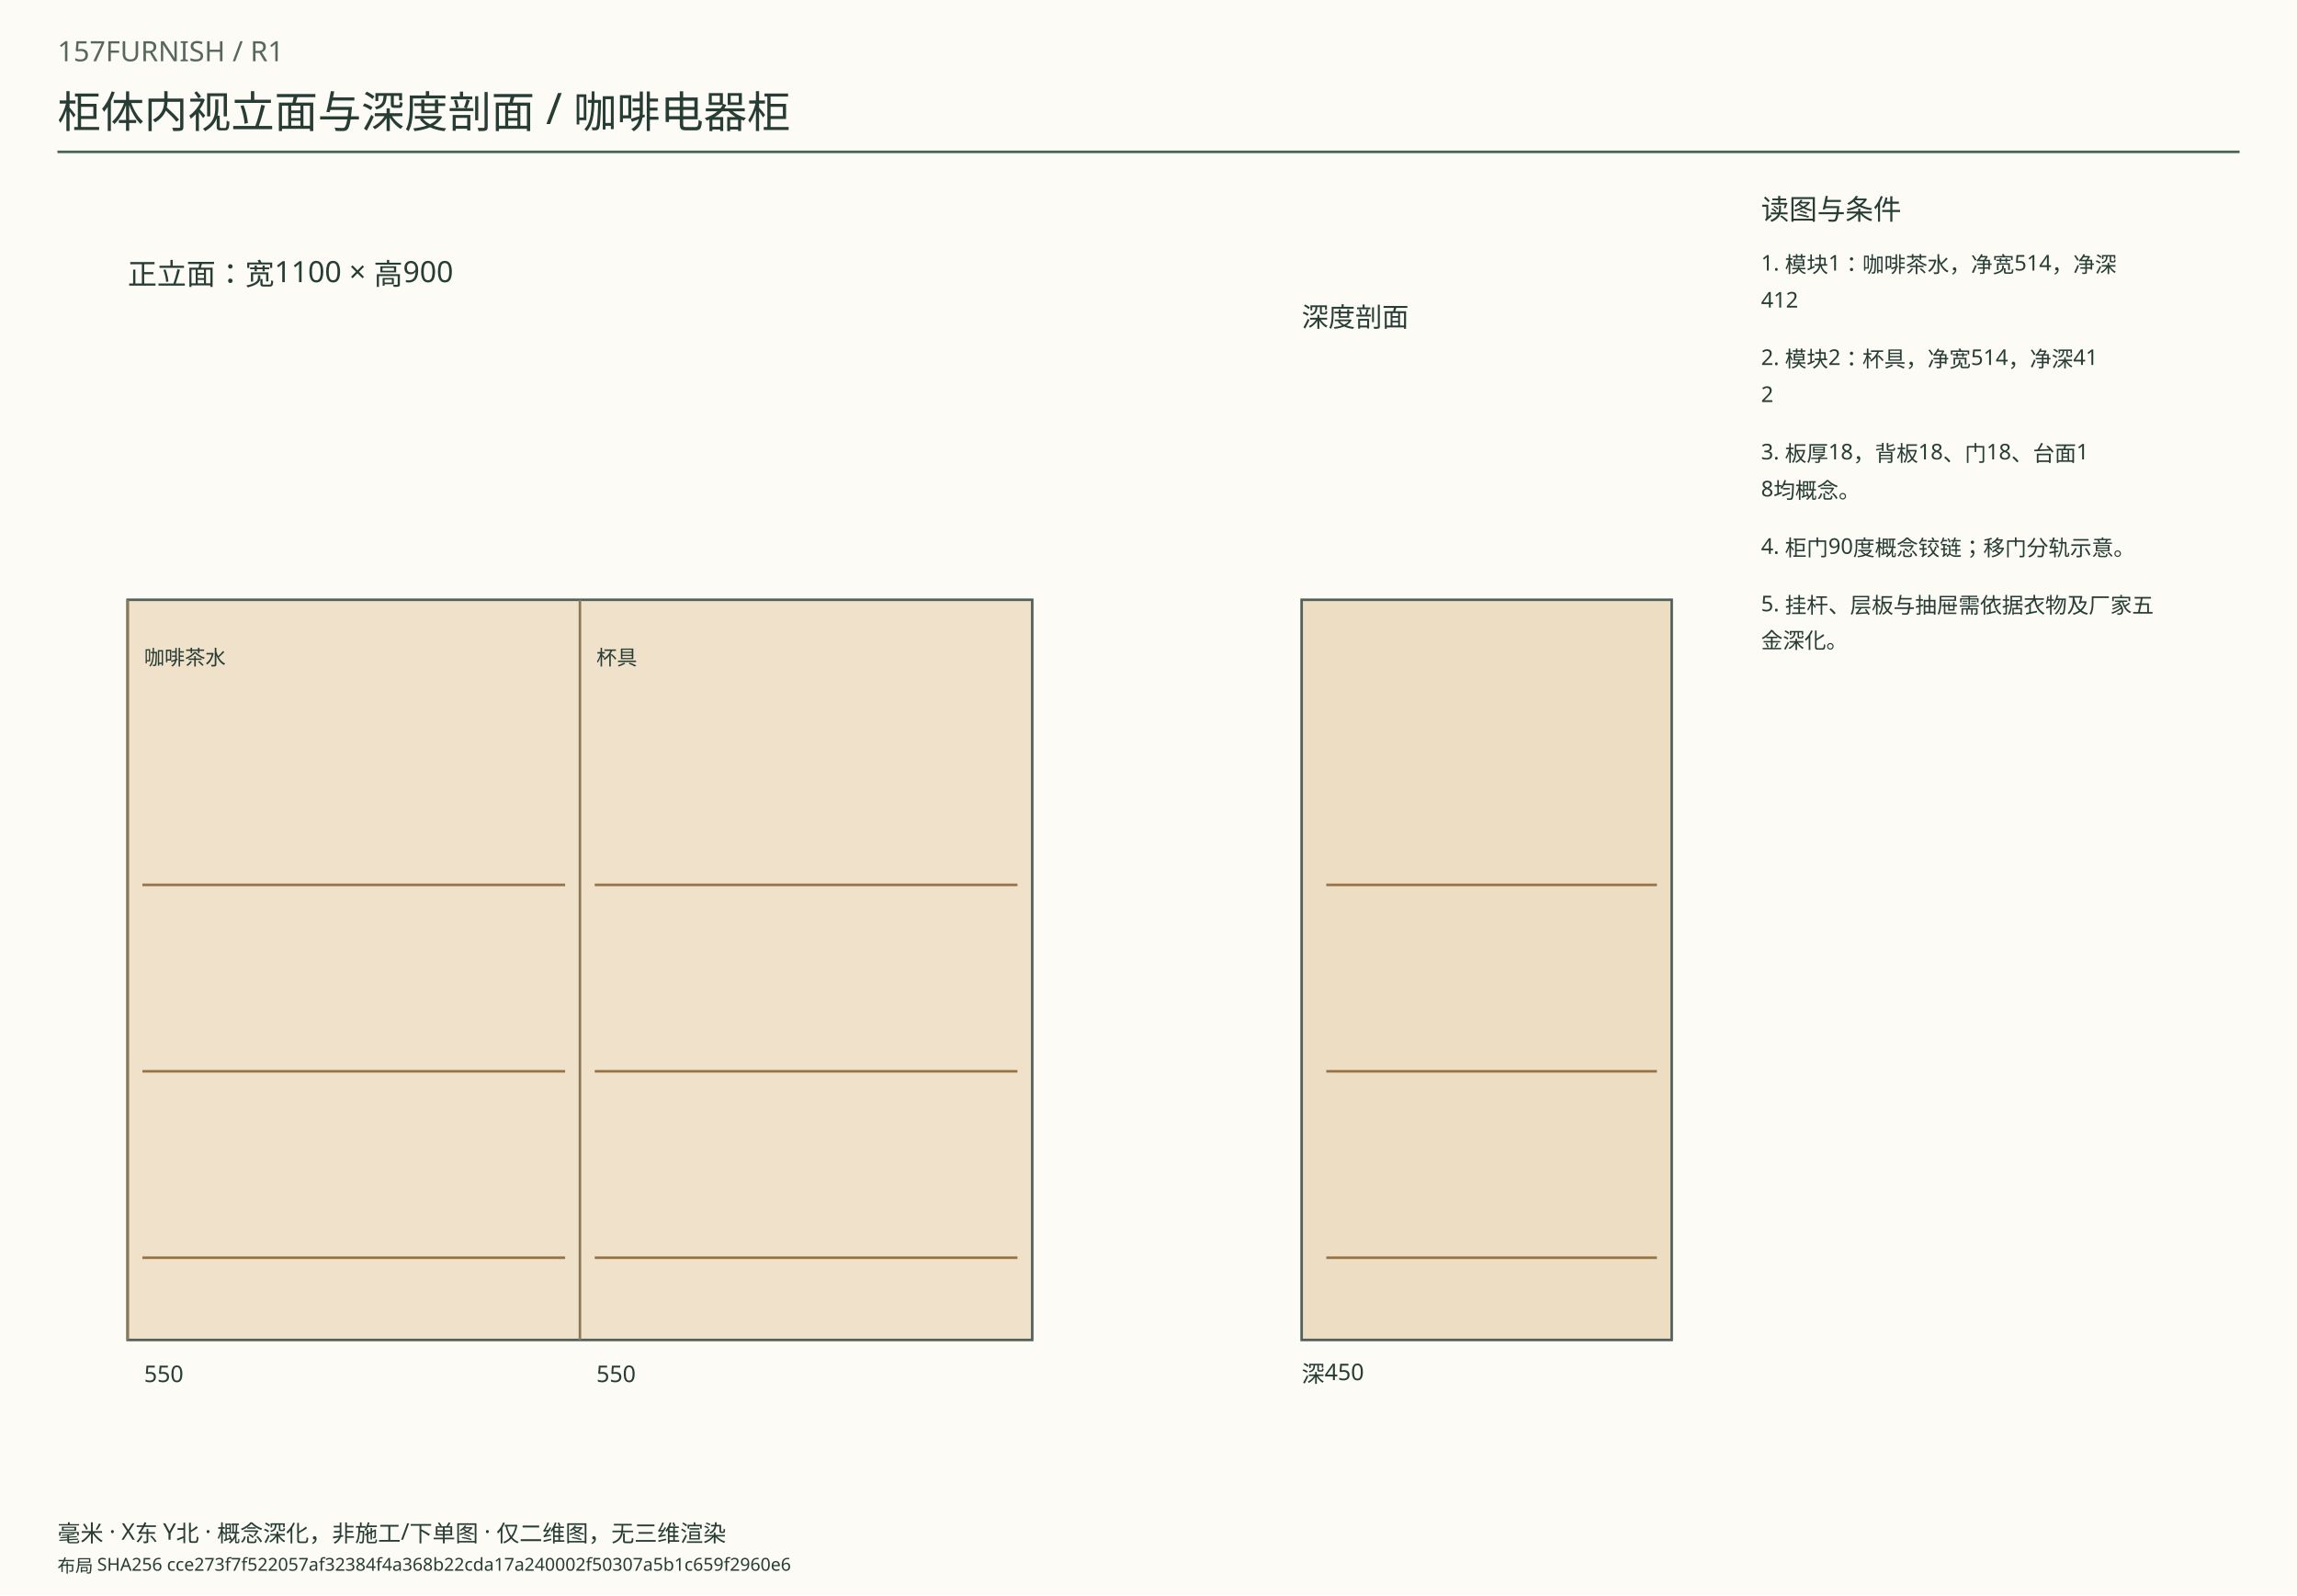
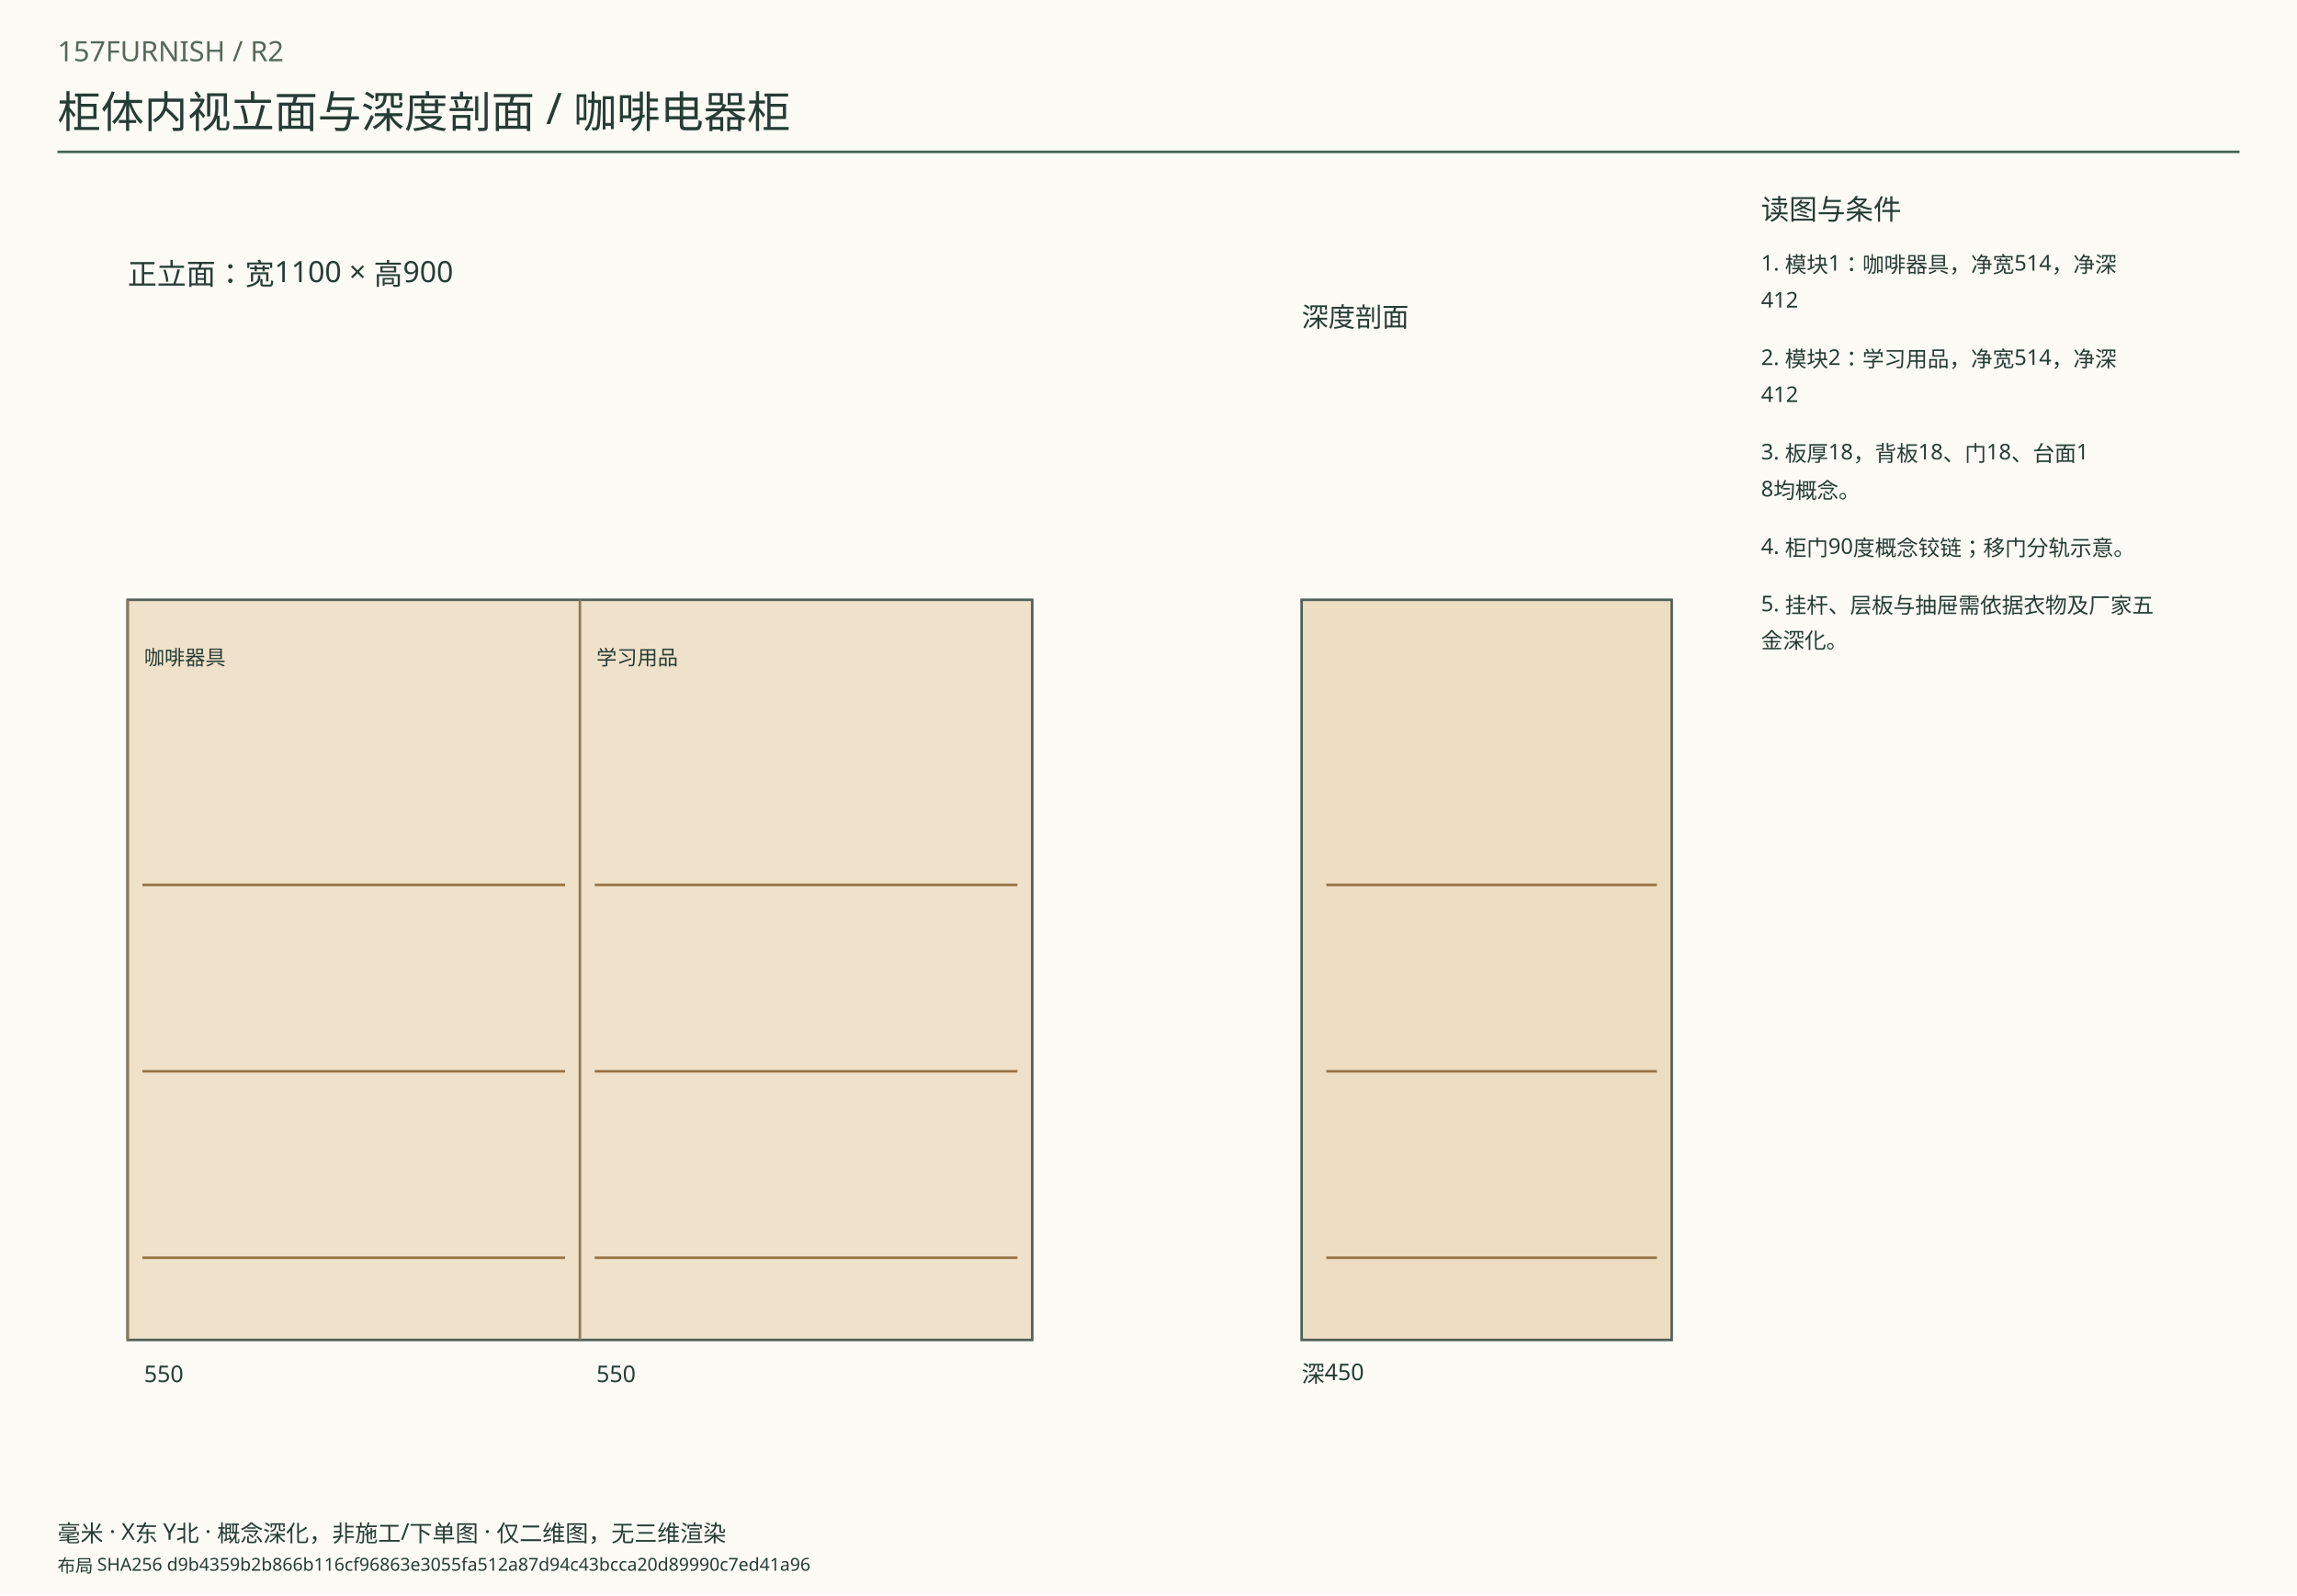
- <svg xmlns="http://www.w3.org/2000/svg" width="1800" height="1250" viewBox="0 0 1800 1250" data-revision="R1" data-layout-sha256="cce273f7f522057af32384f4a368b22cda17a240002f50307a5b1c659f2960e6">
+ <svg xmlns="http://www.w3.org/2000/svg" width="1800" height="1250" viewBox="0 0 1800 1250" data-revision="R2" data-layout-sha256="d9b4359b2b866b116cf96863e3055fa512a87d94c43bcca20d89990c7ed41a96">
  <rect x="0" y="0" width="1800" height="1250" fill="#fcfbf6" stroke="none" stroke-width="1" />
-   <text x="45.000" y="48.000" font-size="22" fill="#576858" font-family="Microsoft YaHei, sans-serif">157FURNISH  /  R1</text>
+   <text x="45.000" y="48.000" font-size="22" fill="#576858" font-family="Microsoft YaHei, sans-serif">157FURNISH  /  R2</text>
  <text x="45.000" y="100.000" font-size="34" fill="#263c34" font-family="Microsoft YaHei, sans-serif">柜体内视立面与深度剖面 / 咖啡电器柜</text>
  <polyline points="45.000,119.000 1755.000,119.000" fill="none" stroke="#456653" stroke-width="2" />
  <text x="45.000" y="1208.000" font-size="18" fill="#263c34" font-family="Microsoft YaHei, sans-serif">毫米 · X东 Y北 · 概念深化，非施工/下单图 · 仅二维图，无三维渲染</text>
-   <text x="45.000" y="1232.000" font-size="14" fill="#263c34" font-family="Microsoft YaHei, sans-serif">布局 SHA256 cce273f7f522057af32384f4a368b22cda17a240002f50307a5b1c659f2960e6</text>
+   <text x="45.000" y="1232.000" font-size="14" fill="#263c34" font-family="Microsoft YaHei, sans-serif">布局 SHA256 d9b4359b2b866b116cf96863e3055fa512a87d94c43bcca20d89990c7ed41a96</text>
  <text x="1380.000" y="172.000" font-size="22" fill="#263c34" font-family="Microsoft YaHei, sans-serif">读图与条件</text>
-   <text x="1380.000" y="212.000" font-size="17" fill="#263c34" font-family="Microsoft YaHei, sans-serif">1. 模块1：咖啡茶水，净宽514，净深</text>
+   <text x="1380.000" y="212.000" font-size="17" fill="#263c34" font-family="Microsoft YaHei, sans-serif">1. 模块1：咖啡器具，净宽514，净深</text>
  <text x="1380.000" y="241.000" font-size="17" fill="#263c34" font-family="Microsoft YaHei, sans-serif">412</text>
-   <text x="1380.000" y="286.000" font-size="17" fill="#263c34" font-family="Microsoft YaHei, sans-serif">2. 模块2：杯具，净宽514，净深41</text>
-   <text x="1380.000" y="315.000" font-size="17" fill="#263c34" font-family="Microsoft YaHei, sans-serif">2</text>
+   <text x="1380.000" y="286.000" font-size="17" fill="#263c34" font-family="Microsoft YaHei, sans-serif">2. 模块2：学习用品，净宽514，净深</text>
+   <text x="1380.000" y="315.000" font-size="17" fill="#263c34" font-family="Microsoft YaHei, sans-serif">412</text>
  <text x="1380.000" y="360.000" font-size="17" fill="#263c34" font-family="Microsoft YaHei, sans-serif">3. 板厚18，背板18、门18、台面1</text>
  <text x="1380.000" y="389.000" font-size="17" fill="#263c34" font-family="Microsoft YaHei, sans-serif">8均概念。</text>
  <text x="1380.000" y="434.000" font-size="17" fill="#263c34" font-family="Microsoft YaHei, sans-serif">4. 柜门90度概念铰链；移门分轨示意。</text>
  <text x="1380.000" y="479.000" font-size="17" fill="#263c34" font-family="Microsoft YaHei, sans-serif">5. 挂杆、层板与抽屉需依据衣物及厂家五</text>
  <text x="1380.000" y="508.000" font-size="17" fill="#263c34" font-family="Microsoft YaHei, sans-serif">金深化。</text>
  <rect x="100" y="470" width="708.889" height="580" fill="#f0e2ca" stroke="#526159" stroke-width="2" />
  <polyline points="100.000,1050.000 100.000,470.000" fill="none" stroke="#8c795b" stroke-width="2" />
-   <text x="112.889" y="521.000" font-size="16" fill="#263c34" font-family="Microsoft YaHei, sans-serif">咖啡茶水</text>
+   <text x="112.889" y="521.000" font-size="16" fill="#263c34" font-family="Microsoft YaHei, sans-serif">咖啡器具</text>
  <polyline points="111.600,985.556 442.844,985.556" fill="none" stroke="#967245" stroke-width="2" />
  <polyline points="111.600,839.481 442.844,839.481" fill="none" stroke="#967245" stroke-width="2" />
  <polyline points="111.600,693.407 442.844,693.407" fill="none" stroke="#967245" stroke-width="2" />
  <text x="112.889" y="1083.000" font-size="18" fill="#263c34" font-family="Microsoft YaHei, sans-serif">550</text>
  <polyline points="454.444,1050.000 454.444,470.000" fill="none" stroke="#8c795b" stroke-width="2" />
-   <text x="467.333" y="521.000" font-size="16" fill="#263c34" font-family="Microsoft YaHei, sans-serif">杯具</text>
+   <text x="467.333" y="521.000" font-size="16" fill="#263c34" font-family="Microsoft YaHei, sans-serif">学习用品</text>
  <polyline points="466.044,985.556 797.289,985.556" fill="none" stroke="#967245" stroke-width="2" />
  <polyline points="466.044,839.481 797.289,839.481" fill="none" stroke="#967245" stroke-width="2" />
  <polyline points="466.044,693.407 797.289,693.407" fill="none" stroke="#967245" stroke-width="2" />
  <text x="467.333" y="1083.000" font-size="18" fill="#263c34" font-family="Microsoft YaHei, sans-serif">550</text>
  <rect x="1020" y="470" width="290" height="580" fill="#edddc3" stroke="#526159" stroke-width="2" />
  <polyline points="1039.333,985.556 1298.400,985.556" fill="none" stroke="#967245" stroke-width="2" />
  <polyline points="1039.333,839.481 1298.400,839.481" fill="none" stroke="#967245" stroke-width="2" />
  <polyline points="1039.333,693.407 1298.400,693.407" fill="none" stroke="#967245" stroke-width="2" />
  <text x="1020.000" y="1083.000" font-size="18" fill="#263c34" font-family="Microsoft YaHei, sans-serif">深450</text>
  <text x="100.000" y="223.000" font-size="23" fill="#263c34" font-family="Microsoft YaHei, sans-serif">正立面：宽1100 × 高900</text>
  <text x="1020.000" y="256.000" font-size="21" fill="#263c34" font-family="Microsoft YaHei, sans-serif">深度剖面</text>
</svg>
